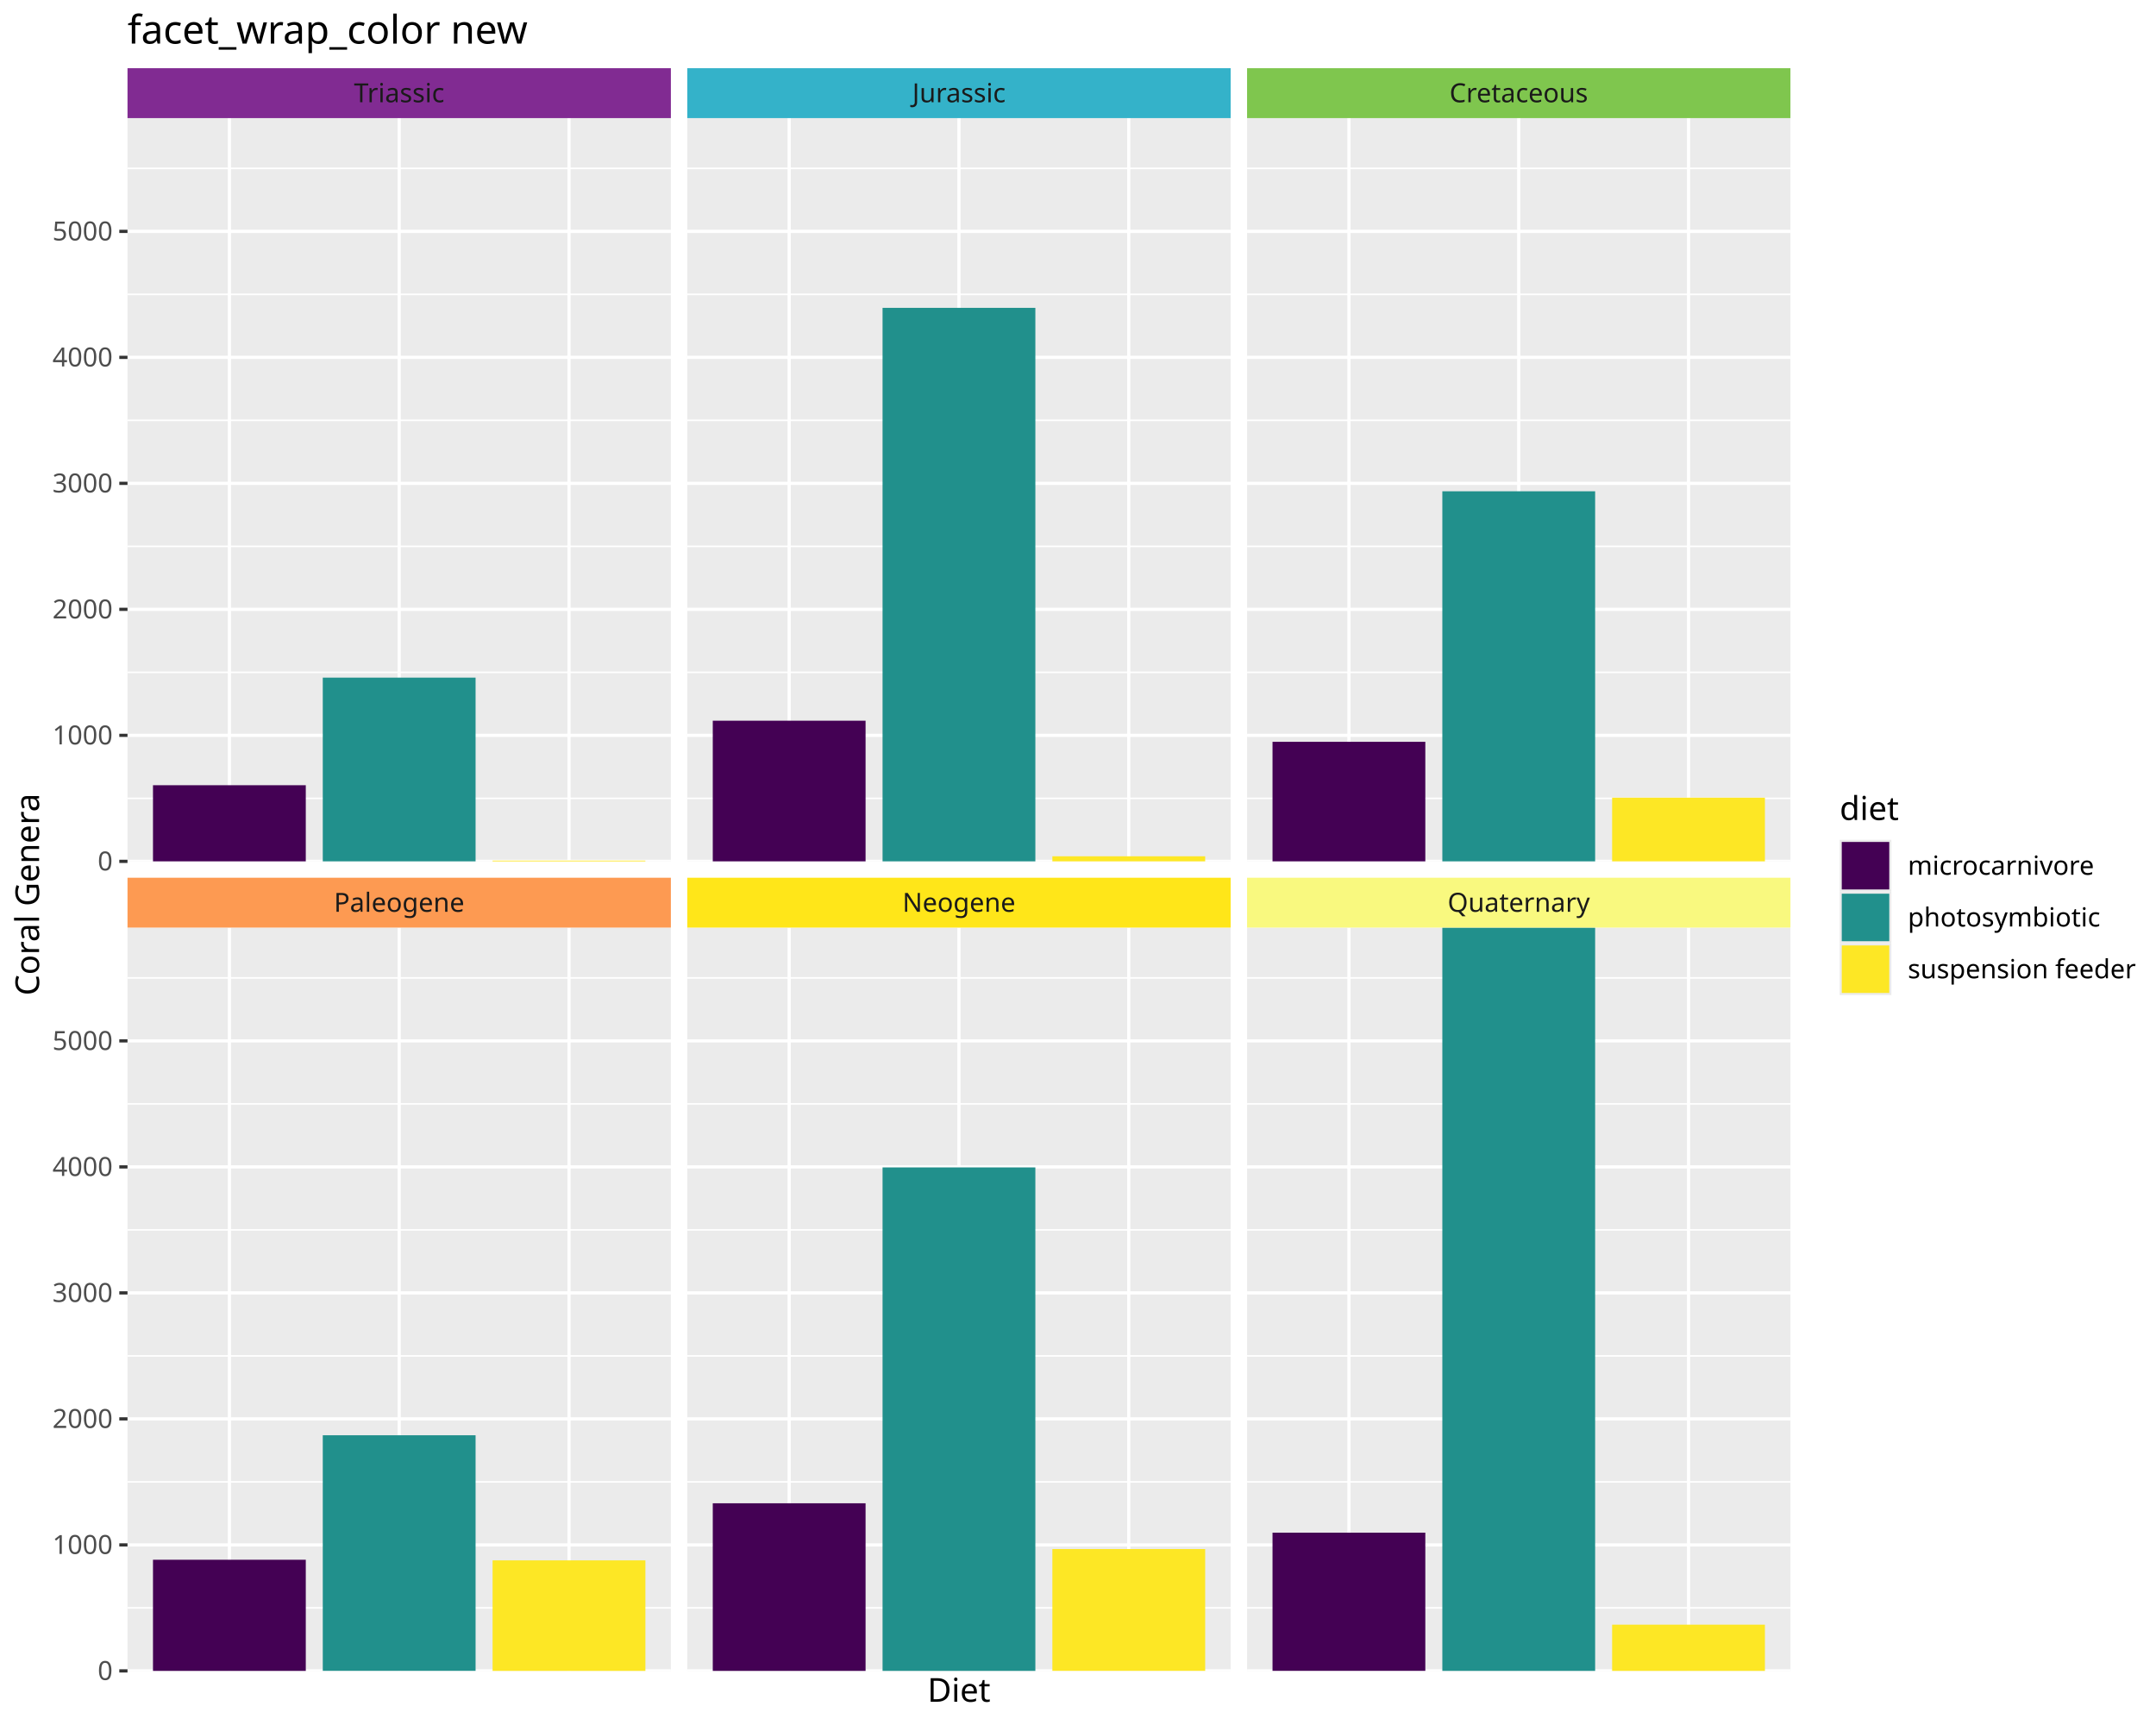
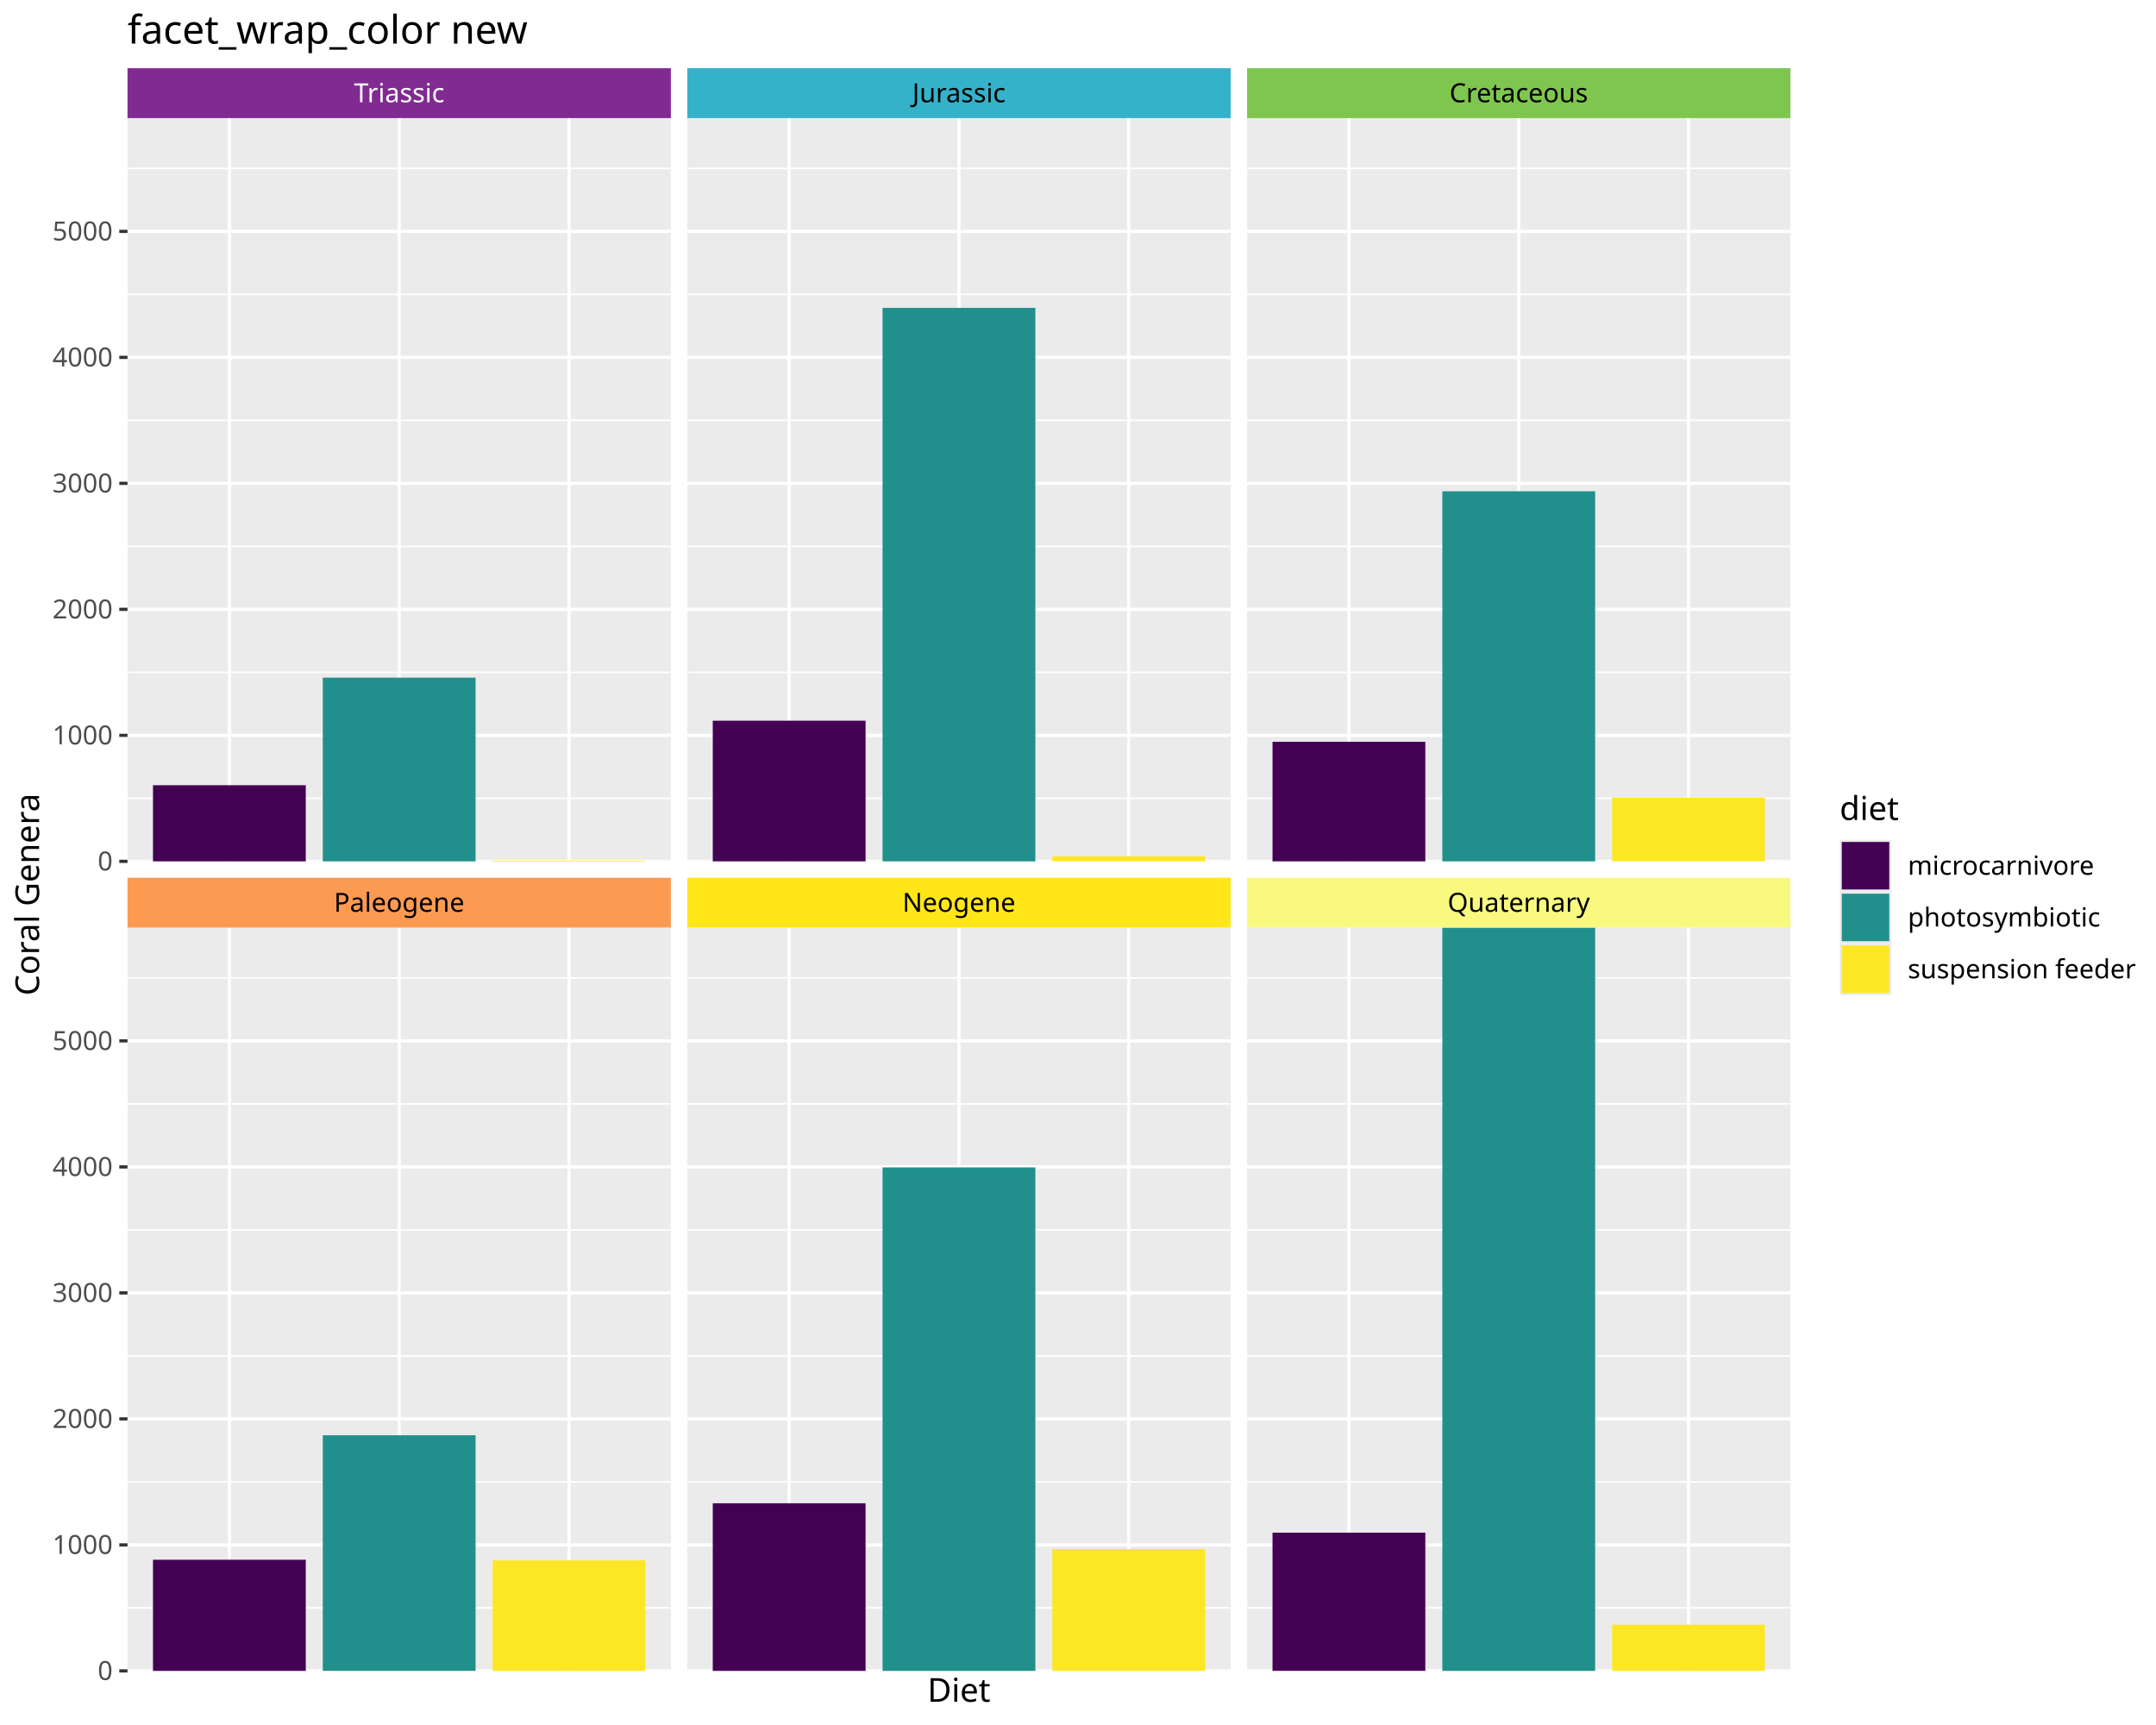
<svg xmlns="http://www.w3.org/2000/svg" class="svglite" data-engine-version="2.0" width="720.00pt" height="576.00pt" viewBox="0 0 720.00 576.00">
  <defs>
    <style type="text/css">
    .svglite line, .svglite polyline, .svglite polygon, .svglite path, .svglite rect, .svglite circle {
      fill: none;
      stroke: #000000;
      stroke-linecap: round;
      stroke-linejoin: round;
      stroke-miterlimit: 10.00;
    }
  </style>
  </defs>
  <rect width="100%" height="100%" style="stroke: none; fill: #FFFFFF;" />
  <defs>
    <clipPath id="cpMC4wMHw3MjAuMDB8MC4wMHw1NzYuMDA=">
      <rect x="0.00" y="0.00" width="720.00" height="576.00" />
    </clipPath>
  </defs>
  <g clip-path="url(#cpMC4wMHw3MjAuMDB8MC4wMHw1NzYuMDA=)">
    <rect x="0.00" y="0.00" width="720.00" height="576.00" style="stroke-width: 1.07; stroke: #FFFFFF; fill: #FFFFFF;" />
  </g>
  <defs>
    <clipPath id="cpNDIuNTh8MjI0LjA0fDM5LjQzfDI4Ny42Mg==">
      <rect x="42.58" y="39.43" width="181.46" height="248.18" />
    </clipPath>
  </defs>
  <g clip-path="url(#cpNDIuNTh8MjI0LjA0fDM5LjQzfDI4Ny42Mg==)">
    <rect x="42.58" y="39.43" width="181.46" height="248.18" style="stroke-width: 1.07; stroke: none; fill: #EBEBEB;" />
    <polyline points="42.58,266.58 224.04,266.58 " style="stroke-width: 0.53; stroke: #FFFFFF; stroke-linecap: butt;" />
    <polyline points="42.58,224.51 224.04,224.51 " style="stroke-width: 0.53; stroke: #FFFFFF; stroke-linecap: butt;" />
    <polyline points="42.58,182.44 224.04,182.44 " style="stroke-width: 0.53; stroke: #FFFFFF; stroke-linecap: butt;" />
    <polyline points="42.58,140.36 224.04,140.36 " style="stroke-width: 0.53; stroke: #FFFFFF; stroke-linecap: butt;" />
    <polyline points="42.58,98.29 224.04,98.29 " style="stroke-width: 0.53; stroke: #FFFFFF; stroke-linecap: butt;" />
    <polyline points="42.58,56.22 224.04,56.22 " style="stroke-width: 0.53; stroke: #FFFFFF; stroke-linecap: butt;" />
    <polyline points="42.58,287.62 224.04,287.62 " style="stroke-width: 1.07; stroke: #FFFFFF; stroke-linecap: butt;" />
    <polyline points="42.58,245.54 224.04,245.54 " style="stroke-width: 1.07; stroke: #FFFFFF; stroke-linecap: butt;" />
    <polyline points="42.58,203.47 224.04,203.47 " style="stroke-width: 1.07; stroke: #FFFFFF; stroke-linecap: butt;" />
    <polyline points="42.58,161.40 224.04,161.40 " style="stroke-width: 1.07; stroke: #FFFFFF; stroke-linecap: butt;" />
    <polyline points="42.58,119.33 224.04,119.33 " style="stroke-width: 1.07; stroke: #FFFFFF; stroke-linecap: butt;" />
    <polyline points="42.58,77.26 224.04,77.26 " style="stroke-width: 1.07; stroke: #FFFFFF; stroke-linecap: butt;" />
    <polyline points="76.61,287.62 76.61,39.43 " style="stroke-width: 1.07; stroke: #FFFFFF; stroke-linecap: butt;" />
    <polyline points="133.31,287.62 133.31,39.43 " style="stroke-width: 1.07; stroke: #FFFFFF; stroke-linecap: butt;" />
    <polyline points="190.02,287.62 190.02,39.43 " style="stroke-width: 1.07; stroke: #FFFFFF; stroke-linecap: butt;" />
    <rect x="164.50" y="287.36" width="51.03" height="0.25" style="stroke-width: 1.07; stroke: none; stroke-linecap: butt; stroke-linejoin: miter; fill: #FDE725;" />
    <rect x="107.79" y="226.27" width="51.03" height="61.34" style="stroke-width: 1.07; stroke: none; stroke-linecap: butt; stroke-linejoin: miter; fill: #21908C;" />
    <rect x="51.09" y="262.20" width="51.03" height="25.41" style="stroke-width: 1.07; stroke: none; stroke-linecap: butt; stroke-linejoin: miter; fill: #440154;" />
  </g>
  <g clip-path="url(#cpMC4wMHw3MjAuMDB8MC4wMHw1NzYuMDA=)">
</g>
  <defs>
    <clipPath id="cpNDIuNTh8MjI0LjA0fDMwOS43NXw1NTcuOTM=">
      <rect x="42.58" y="309.75" width="181.46" height="248.18" />
    </clipPath>
  </defs>
  <g clip-path="url(#cpNDIuNTh8MjI0LjA0fDMwOS43NXw1NTcuOTM=)">
    <rect x="42.58" y="309.75" width="181.46" height="248.18" style="stroke-width: 1.07; stroke: none; fill: #EBEBEB;" />
    <polyline points="42.58,536.89 224.04,536.89 " style="stroke-width: 0.53; stroke: #FFFFFF; stroke-linecap: butt;" />
    <polyline points="42.58,494.82 224.04,494.82 " style="stroke-width: 0.53; stroke: #FFFFFF; stroke-linecap: butt;" />
    <polyline points="42.58,452.75 224.04,452.75 " style="stroke-width: 0.53; stroke: #FFFFFF; stroke-linecap: butt;" />
    <polyline points="42.58,410.68 224.04,410.68 " style="stroke-width: 0.53; stroke: #FFFFFF; stroke-linecap: butt;" />
    <polyline points="42.58,368.60 224.04,368.60 " style="stroke-width: 0.53; stroke: #FFFFFF; stroke-linecap: butt;" />
    <polyline points="42.58,326.53 224.04,326.53 " style="stroke-width: 0.53; stroke: #FFFFFF; stroke-linecap: butt;" />
    <polyline points="42.58,557.93 224.04,557.93 " style="stroke-width: 1.07; stroke: #FFFFFF; stroke-linecap: butt;" />
    <polyline points="42.58,515.86 224.04,515.86 " style="stroke-width: 1.07; stroke: #FFFFFF; stroke-linecap: butt;" />
    <polyline points="42.58,473.78 224.04,473.78 " style="stroke-width: 1.07; stroke: #FFFFFF; stroke-linecap: butt;" />
    <polyline points="42.58,431.71 224.04,431.71 " style="stroke-width: 1.07; stroke: #FFFFFF; stroke-linecap: butt;" />
    <polyline points="42.58,389.64 224.04,389.64 " style="stroke-width: 1.07; stroke: #FFFFFF; stroke-linecap: butt;" />
    <polyline points="42.58,347.57 224.04,347.57 " style="stroke-width: 1.07; stroke: #FFFFFF; stroke-linecap: butt;" />
    <polyline points="76.61,557.93 76.61,309.75 " style="stroke-width: 1.07; stroke: #FFFFFF; stroke-linecap: butt;" />
    <polyline points="133.31,557.93 133.31,309.75 " style="stroke-width: 1.07; stroke: #FFFFFF; stroke-linecap: butt;" />
    <polyline points="190.02,557.93 190.02,309.75 " style="stroke-width: 1.07; stroke: #FFFFFF; stroke-linecap: butt;" />
    <rect x="164.50" y="521.03" width="51.03" height="36.90" style="stroke-width: 1.07; stroke: none; stroke-linecap: butt; stroke-linejoin: miter; fill: #FDE725;" />
    <rect x="107.79" y="479.25" width="51.03" height="78.67" style="stroke-width: 1.07; stroke: none; stroke-linecap: butt; stroke-linejoin: miter; fill: #21908C;" />
    <rect x="51.09" y="520.82" width="51.03" height="37.11" style="stroke-width: 1.07; stroke: none; stroke-linecap: butt; stroke-linejoin: miter; fill: #440154;" />
  </g>
  <g clip-path="url(#cpMC4wMHw3MjAuMDB8MC4wMHw1NzYuMDA=)">
</g>
  <defs>
    <clipPath id="cpMjI5LjUyfDQxMC45OHwzOS40M3wyODcuNjI=">
      <rect x="229.52" y="39.43" width="181.46" height="248.18" />
    </clipPath>
  </defs>
  <g clip-path="url(#cpMjI5LjUyfDQxMC45OHwzOS40M3wyODcuNjI=)">
    <rect x="229.52" y="39.43" width="181.46" height="248.18" style="stroke-width: 1.07; stroke: none; fill: #EBEBEB;" />
    <polyline points="229.52,266.58 410.98,266.58 " style="stroke-width: 0.53; stroke: #FFFFFF; stroke-linecap: butt;" />
    <polyline points="229.52,224.51 410.98,224.51 " style="stroke-width: 0.53; stroke: #FFFFFF; stroke-linecap: butt;" />
    <polyline points="229.52,182.44 410.98,182.44 " style="stroke-width: 0.53; stroke: #FFFFFF; stroke-linecap: butt;" />
    <polyline points="229.52,140.36 410.98,140.36 " style="stroke-width: 0.53; stroke: #FFFFFF; stroke-linecap: butt;" />
    <polyline points="229.52,98.29 410.98,98.29 " style="stroke-width: 0.53; stroke: #FFFFFF; stroke-linecap: butt;" />
    <polyline points="229.52,56.22 410.98,56.22 " style="stroke-width: 0.53; stroke: #FFFFFF; stroke-linecap: butt;" />
    <polyline points="229.52,287.62 410.98,287.62 " style="stroke-width: 1.07; stroke: #FFFFFF; stroke-linecap: butt;" />
    <polyline points="229.52,245.54 410.98,245.54 " style="stroke-width: 1.07; stroke: #FFFFFF; stroke-linecap: butt;" />
    <polyline points="229.52,203.47 410.98,203.47 " style="stroke-width: 1.07; stroke: #FFFFFF; stroke-linecap: butt;" />
    <polyline points="229.52,161.40 410.98,161.40 " style="stroke-width: 1.07; stroke: #FFFFFF; stroke-linecap: butt;" />
    <polyline points="229.52,119.33 410.98,119.33 " style="stroke-width: 1.07; stroke: #FFFFFF; stroke-linecap: butt;" />
    <polyline points="229.52,77.26 410.98,77.26 " style="stroke-width: 1.07; stroke: #FFFFFF; stroke-linecap: butt;" />
    <polyline points="263.54,287.62 263.54,39.43 " style="stroke-width: 1.07; stroke: #FFFFFF; stroke-linecap: butt;" />
    <polyline points="320.25,287.62 320.25,39.43 " style="stroke-width: 1.07; stroke: #FFFFFF; stroke-linecap: butt;" />
    <polyline points="376.95,287.62 376.95,39.43 " style="stroke-width: 1.07; stroke: #FFFFFF; stroke-linecap: butt;" />
    <rect x="351.44" y="285.93" width="51.03" height="1.68" style="stroke-width: 1.07; stroke: none; stroke-linecap: butt; stroke-linejoin: miter; fill: #FDE725;" />
    <rect x="294.73" y="102.79" width="51.03" height="184.82" style="stroke-width: 1.07; stroke: none; stroke-linecap: butt; stroke-linejoin: miter; fill: #21908C;" />
    <rect x="238.03" y="240.66" width="51.03" height="46.95" style="stroke-width: 1.07; stroke: none; stroke-linecap: butt; stroke-linejoin: miter; fill: #440154;" />
  </g>
  <g clip-path="url(#cpMC4wMHw3MjAuMDB8MC4wMHw1NzYuMDA=)">
</g>
  <defs>
    <clipPath id="cpMjI5LjUyfDQxMC45OHwzMDkuNzV8NTU3Ljkz">
      <rect x="229.52" y="309.75" width="181.46" height="248.18" />
    </clipPath>
  </defs>
  <g clip-path="url(#cpMjI5LjUyfDQxMC45OHwzMDkuNzV8NTU3Ljkz)">
    <rect x="229.52" y="309.75" width="181.46" height="248.18" style="stroke-width: 1.07; stroke: none; fill: #EBEBEB;" />
    <polyline points="229.52,536.89 410.98,536.89 " style="stroke-width: 0.53; stroke: #FFFFFF; stroke-linecap: butt;" />
    <polyline points="229.52,494.82 410.98,494.82 " style="stroke-width: 0.53; stroke: #FFFFFF; stroke-linecap: butt;" />
    <polyline points="229.52,452.75 410.98,452.75 " style="stroke-width: 0.53; stroke: #FFFFFF; stroke-linecap: butt;" />
    <polyline points="229.52,410.68 410.98,410.68 " style="stroke-width: 0.53; stroke: #FFFFFF; stroke-linecap: butt;" />
    <polyline points="229.52,368.60 410.98,368.60 " style="stroke-width: 0.53; stroke: #FFFFFF; stroke-linecap: butt;" />
    <polyline points="229.52,326.53 410.98,326.53 " style="stroke-width: 0.53; stroke: #FFFFFF; stroke-linecap: butt;" />
    <polyline points="229.52,557.93 410.98,557.93 " style="stroke-width: 1.07; stroke: #FFFFFF; stroke-linecap: butt;" />
    <polyline points="229.52,515.86 410.98,515.86 " style="stroke-width: 1.07; stroke: #FFFFFF; stroke-linecap: butt;" />
    <polyline points="229.52,473.78 410.98,473.78 " style="stroke-width: 1.07; stroke: #FFFFFF; stroke-linecap: butt;" />
    <polyline points="229.52,431.71 410.98,431.71 " style="stroke-width: 1.07; stroke: #FFFFFF; stroke-linecap: butt;" />
    <polyline points="229.52,389.64 410.98,389.64 " style="stroke-width: 1.07; stroke: #FFFFFF; stroke-linecap: butt;" />
    <polyline points="229.52,347.57 410.98,347.57 " style="stroke-width: 1.07; stroke: #FFFFFF; stroke-linecap: butt;" />
    <polyline points="263.54,557.93 263.54,309.75 " style="stroke-width: 1.07; stroke: #FFFFFF; stroke-linecap: butt;" />
    <polyline points="320.25,557.93 320.25,309.75 " style="stroke-width: 1.07; stroke: #FFFFFF; stroke-linecap: butt;" />
    <polyline points="376.95,557.93 376.95,309.75 " style="stroke-width: 1.07; stroke: #FFFFFF; stroke-linecap: butt;" />
    <rect x="351.44" y="517.24" width="51.03" height="40.68" style="stroke-width: 1.07; stroke: none; stroke-linecap: butt; stroke-linejoin: miter; fill: #FDE725;" />
    <rect x="294.73" y="389.81" width="51.03" height="168.12" style="stroke-width: 1.07; stroke: none; stroke-linecap: butt; stroke-linejoin: miter; fill: #21908C;" />
    <rect x="238.03" y="501.97" width="51.03" height="55.96" style="stroke-width: 1.07; stroke: none; stroke-linecap: butt; stroke-linejoin: miter; fill: #440154;" />
  </g>
  <g clip-path="url(#cpMC4wMHw3MjAuMDB8MC4wMHw1NzYuMDA=)">
</g>
  <defs>
    <clipPath id="cpNDE2LjQ2fDU5Ny45MXwzOS40M3wyODcuNjI=">
      <rect x="416.46" y="39.43" width="181.46" height="248.18" />
    </clipPath>
  </defs>
  <g clip-path="url(#cpNDE2LjQ2fDU5Ny45MXwzOS40M3wyODcuNjI=)">
    <rect x="416.46" y="39.43" width="181.46" height="248.18" style="stroke-width: 1.07; stroke: none; fill: #EBEBEB;" />
    <polyline points="416.46,266.58 597.91,266.58 " style="stroke-width: 0.53; stroke: #FFFFFF; stroke-linecap: butt;" />
    <polyline points="416.46,224.51 597.91,224.51 " style="stroke-width: 0.53; stroke: #FFFFFF; stroke-linecap: butt;" />
    <polyline points="416.46,182.44 597.91,182.44 " style="stroke-width: 0.53; stroke: #FFFFFF; stroke-linecap: butt;" />
    <polyline points="416.46,140.36 597.91,140.36 " style="stroke-width: 0.53; stroke: #FFFFFF; stroke-linecap: butt;" />
    <polyline points="416.46,98.29 597.91,98.29 " style="stroke-width: 0.53; stroke: #FFFFFF; stroke-linecap: butt;" />
    <polyline points="416.46,56.22 597.91,56.22 " style="stroke-width: 0.53; stroke: #FFFFFF; stroke-linecap: butt;" />
    <polyline points="416.46,287.62 597.91,287.62 " style="stroke-width: 1.07; stroke: #FFFFFF; stroke-linecap: butt;" />
    <polyline points="416.46,245.54 597.91,245.54 " style="stroke-width: 1.07; stroke: #FFFFFF; stroke-linecap: butt;" />
    <polyline points="416.46,203.47 597.91,203.47 " style="stroke-width: 1.07; stroke: #FFFFFF; stroke-linecap: butt;" />
    <polyline points="416.46,161.40 597.91,161.40 " style="stroke-width: 1.07; stroke: #FFFFFF; stroke-linecap: butt;" />
    <polyline points="416.46,119.33 597.91,119.33 " style="stroke-width: 1.07; stroke: #FFFFFF; stroke-linecap: butt;" />
    <polyline points="416.46,77.26 597.91,77.26 " style="stroke-width: 1.07; stroke: #FFFFFF; stroke-linecap: butt;" />
    <polyline points="450.48,287.62 450.48,39.43 " style="stroke-width: 1.07; stroke: #FFFFFF; stroke-linecap: butt;" />
    <polyline points="507.19,287.62 507.19,39.43 " style="stroke-width: 1.07; stroke: #FFFFFF; stroke-linecap: butt;" />
    <polyline points="563.89,287.62 563.89,39.43 " style="stroke-width: 1.07; stroke: #FFFFFF; stroke-linecap: butt;" />
    <rect x="538.37" y="266.37" width="51.03" height="21.25" style="stroke-width: 1.07; stroke: none; stroke-linecap: butt; stroke-linejoin: miter; fill: #FDE725;" />
    <rect x="481.67" y="164.05" width="51.03" height="123.57" style="stroke-width: 1.07; stroke: none; stroke-linecap: butt; stroke-linejoin: miter; fill: #21908C;" />
    <rect x="424.96" y="247.69" width="51.03" height="39.93" style="stroke-width: 1.07; stroke: none; stroke-linecap: butt; stroke-linejoin: miter; fill: #440154;" />
  </g>
  <g clip-path="url(#cpMC4wMHw3MjAuMDB8MC4wMHw1NzYuMDA=)">
</g>
  <defs>
    <clipPath id="cpNDE2LjQ2fDU5Ny45MXwzMDkuNzV8NTU3Ljkz">
      <rect x="416.46" y="309.75" width="181.46" height="248.18" />
    </clipPath>
  </defs>
  <g clip-path="url(#cpNDE2LjQ2fDU5Ny45MXwzMDkuNzV8NTU3Ljkz)">
    <rect x="416.46" y="309.75" width="181.46" height="248.18" style="stroke-width: 1.07; stroke: none; fill: #EBEBEB;" />
    <polyline points="416.46,536.89 597.91,536.89 " style="stroke-width: 0.53; stroke: #FFFFFF; stroke-linecap: butt;" />
    <polyline points="416.46,494.82 597.91,494.82 " style="stroke-width: 0.53; stroke: #FFFFFF; stroke-linecap: butt;" />
    <polyline points="416.46,452.75 597.91,452.75 " style="stroke-width: 0.53; stroke: #FFFFFF; stroke-linecap: butt;" />
    <polyline points="416.46,410.68 597.91,410.68 " style="stroke-width: 0.53; stroke: #FFFFFF; stroke-linecap: butt;" />
    <polyline points="416.46,368.60 597.91,368.60 " style="stroke-width: 0.53; stroke: #FFFFFF; stroke-linecap: butt;" />
    <polyline points="416.46,326.53 597.91,326.53 " style="stroke-width: 0.53; stroke: #FFFFFF; stroke-linecap: butt;" />
    <polyline points="416.46,557.93 597.91,557.93 " style="stroke-width: 1.07; stroke: #FFFFFF; stroke-linecap: butt;" />
    <polyline points="416.46,515.86 597.91,515.86 " style="stroke-width: 1.07; stroke: #FFFFFF; stroke-linecap: butt;" />
    <polyline points="416.46,473.78 597.91,473.78 " style="stroke-width: 1.07; stroke: #FFFFFF; stroke-linecap: butt;" />
    <polyline points="416.46,431.71 597.91,431.71 " style="stroke-width: 1.07; stroke: #FFFFFF; stroke-linecap: butt;" />
    <polyline points="416.46,389.64 597.91,389.64 " style="stroke-width: 1.07; stroke: #FFFFFF; stroke-linecap: butt;" />
    <polyline points="416.46,347.57 597.91,347.57 " style="stroke-width: 1.07; stroke: #FFFFFF; stroke-linecap: butt;" />
    <polyline points="450.48,557.93 450.48,309.75 " style="stroke-width: 1.07; stroke: #FFFFFF; stroke-linecap: butt;" />
    <polyline points="507.19,557.93 507.19,309.75 " style="stroke-width: 1.07; stroke: #FFFFFF; stroke-linecap: butt;" />
    <polyline points="563.89,557.93 563.89,309.75 " style="stroke-width: 1.07; stroke: #FFFFFF; stroke-linecap: butt;" />
    <rect x="538.37" y="542.49" width="51.03" height="15.44" style="stroke-width: 1.07; stroke: none; stroke-linecap: butt; stroke-linejoin: miter; fill: #FDE725;" />
    <rect x="481.67" y="309.75" width="51.03" height="248.18" style="stroke-width: 1.07; stroke: none; stroke-linecap: butt; stroke-linejoin: miter; fill: #21908C;" />
    <rect x="424.96" y="511.77" width="51.03" height="46.15" style="stroke-width: 1.07; stroke: none; stroke-linecap: butt; stroke-linejoin: miter; fill: #440154;" />
  </g>
  <g clip-path="url(#cpMC4wMHw3MjAuMDB8MC4wMHw1NzYuMDA=)">
</g>
  <defs>
    <clipPath id="cpNDIuNTh8MjI0LjA0fDI5My4wOXwzMDkuNzU=">
      <rect x="42.58" y="293.09" width="181.46" height="16.65" />
    </clipPath>
  </defs>
  <g clip-path="url(#cpNDIuNTh8MjI0LjA0fDI5My4wOXwzMDkuNzU=)">
    <rect x="42.58" y="293.09" width="181.46" height="16.65" style="stroke-width: 1.07; stroke: none; fill: #FD9A52;" />
-     <text x="133.31" y="304.45" text-anchor="middle" style="font-size: 8.80px; fill: #1A1A1A; font-family: sans;" textLength="42.09px" lengthAdjust="spacingAndGlyphs">Paleogene</text>
+     <text x="133.31" y="304.45" text-anchor="middle" style="font-size: 8.80px; font-family: sans;" textLength="42.09px" lengthAdjust="spacingAndGlyphs">Paleogene</text>
  </g>
  <g clip-path="url(#cpMC4wMHw3MjAuMDB8MC4wMHw1NzYuMDA=)">
</g>
  <defs>
    <clipPath id="cpMjI5LjUyfDQxMC45OHwyOTMuMDl8MzA5Ljc1">
      <rect x="229.52" y="293.09" width="181.46" height="16.65" />
    </clipPath>
  </defs>
  <g clip-path="url(#cpMjI5LjUyfDQxMC45OHwyOTMuMDl8MzA5Ljc1)">
    <rect x="229.52" y="293.09" width="181.46" height="16.65" style="stroke-width: 1.07; stroke: none; fill: #FFE619;" />
-     <text x="320.25" y="304.45" text-anchor="middle" style="font-size: 8.80px; fill: #1A1A1A; font-family: sans;" textLength="35.72px" lengthAdjust="spacingAndGlyphs">Neogene</text>
+     <text x="320.25" y="304.45" text-anchor="middle" style="font-size: 8.80px; font-family: sans;" textLength="35.72px" lengthAdjust="spacingAndGlyphs">Neogene</text>
  </g>
  <g clip-path="url(#cpMC4wMHw3MjAuMDB8MC4wMHw1NzYuMDA=)">
</g>
  <defs>
    <clipPath id="cpNDE2LjQ2fDU5Ny45MXwyOTMuMDl8MzA5Ljc1">
      <rect x="416.46" y="293.09" width="181.46" height="16.65" />
    </clipPath>
  </defs>
  <g clip-path="url(#cpNDE2LjQ2fDU5Ny45MXwyOTMuMDl8MzA5Ljc1)">
    <rect x="416.46" y="293.09" width="181.46" height="16.65" style="stroke-width: 1.07; stroke: none; fill: #F9F97F;" />
-     <text x="507.19" y="304.45" text-anchor="middle" style="font-size: 8.80px; fill: #1A1A1A; font-family: sans;" textLength="44.03px" lengthAdjust="spacingAndGlyphs">Quaternary</text>
+     <text x="507.19" y="304.45" text-anchor="middle" style="font-size: 8.80px; font-family: sans;" textLength="44.03px" lengthAdjust="spacingAndGlyphs">Quaternary</text>
  </g>
  <g clip-path="url(#cpMC4wMHw3MjAuMDB8MC4wMHw1NzYuMDA=)">
</g>
  <defs>
    <clipPath id="cpNDIuNTh8MjI0LjA0fDIyLjc4fDM5LjQz">
      <rect x="42.58" y="22.78" width="181.46" height="16.65" />
    </clipPath>
  </defs>
  <g clip-path="url(#cpNDIuNTh8MjI0LjA0fDIyLjc4fDM5LjQz)">
    <rect x="42.58" y="22.78" width="181.46" height="16.65" style="stroke-width: 1.07; stroke: none; fill: #812B92;" />
-     <text x="133.31" y="34.14" text-anchor="middle" style="font-size: 8.80px; fill: #1A1A1A; font-family: sans;" textLength="30.32px" lengthAdjust="spacingAndGlyphs">Triassic</text>
+     <text x="133.31" y="34.14" text-anchor="middle" style="font-size: 8.80px; fill: #FFFFFF; font-family: sans;" textLength="30.32px" lengthAdjust="spacingAndGlyphs">Triassic</text>
  </g>
  <g clip-path="url(#cpMC4wMHw3MjAuMDB8MC4wMHw1NzYuMDA=)">
</g>
  <defs>
    <clipPath id="cpMjI5LjUyfDQxMC45OHwyMi43OHwzOS40Mw==">
      <rect x="229.52" y="22.78" width="181.46" height="16.65" />
    </clipPath>
  </defs>
  <g clip-path="url(#cpMjI5LjUyfDQxMC45OHwyMi43OHwzOS40Mw==)">
    <rect x="229.52" y="22.78" width="181.46" height="16.65" style="stroke-width: 1.07; stroke: none; fill: #34B2C9;" />
-     <text x="320.25" y="34.14" text-anchor="middle" style="font-size: 8.80px; fill: #1A1A1A; font-family: sans;" textLength="32.29px" lengthAdjust="spacingAndGlyphs">Jurassic</text>
+     <text x="320.25" y="34.14" text-anchor="middle" style="font-size: 8.80px; font-family: sans;" textLength="32.29px" lengthAdjust="spacingAndGlyphs">Jurassic</text>
  </g>
  <g clip-path="url(#cpMC4wMHw3MjAuMDB8MC4wMHw1NzYuMDA=)">
</g>
  <defs>
    <clipPath id="cpNDE2LjQ2fDU5Ny45MXwyMi43OHwzOS40Mw==">
      <rect x="416.46" y="22.78" width="181.46" height="16.65" />
    </clipPath>
  </defs>
  <g clip-path="url(#cpNDE2LjQ2fDU5Ny45MXwyMi43OHwzOS40Mw==)">
    <rect x="416.46" y="22.78" width="181.46" height="16.65" style="stroke-width: 1.07; stroke: none; fill: #7FC64E;" />
-     <text x="507.19" y="34.14" text-anchor="middle" style="font-size: 8.80px; fill: #1A1A1A; font-family: sans;" textLength="45.01px" lengthAdjust="spacingAndGlyphs">Cretaceous</text>
+     <text x="507.19" y="34.14" text-anchor="middle" style="font-size: 8.80px; font-family: sans;" textLength="45.01px" lengthAdjust="spacingAndGlyphs">Cretaceous</text>
  </g>
  <g clip-path="url(#cpMC4wMHw3MjAuMDB8MC4wMHw1NzYuMDA=)">
    <polyline points="76.61,557.93 76.61,557.93 " style="stroke-width: 1.07; stroke: #333333; stroke-linecap: butt;" />
    <polyline points="133.31,557.93 133.31,557.93 " style="stroke-width: 1.07; stroke: #333333; stroke-linecap: butt;" />
    <polyline points="190.02,557.93 190.02,557.93 " style="stroke-width: 1.07; stroke: #333333; stroke-linecap: butt;" />
    <polyline points="263.54,557.93 263.54,557.93 " style="stroke-width: 1.07; stroke: #333333; stroke-linecap: butt;" />
    <polyline points="320.25,557.93 320.25,557.93 " style="stroke-width: 1.07; stroke: #333333; stroke-linecap: butt;" />
    <polyline points="376.95,557.93 376.95,557.93 " style="stroke-width: 1.07; stroke: #333333; stroke-linecap: butt;" />
    <polyline points="450.48,557.93 450.48,557.93 " style="stroke-width: 1.07; stroke: #333333; stroke-linecap: butt;" />
    <polyline points="507.19,557.93 507.19,557.93 " style="stroke-width: 1.07; stroke: #333333; stroke-linecap: butt;" />
    <polyline points="563.89,557.93 563.89,557.93 " style="stroke-width: 1.07; stroke: #333333; stroke-linecap: butt;" />
    <text x="37.65" y="290.64" text-anchor="end" style="font-size: 8.80px; fill: #4D4D4D; font-family: sans;" textLength="4.89px" lengthAdjust="spacingAndGlyphs">0</text>
    <text x="37.65" y="248.57" text-anchor="end" style="font-size: 8.80px; fill: #4D4D4D; font-family: sans;" textLength="19.58px" lengthAdjust="spacingAndGlyphs">1000</text>
    <text x="37.65" y="206.50" text-anchor="end" style="font-size: 8.80px; fill: #4D4D4D; font-family: sans;" textLength="19.58px" lengthAdjust="spacingAndGlyphs">2000</text>
    <text x="37.65" y="164.43" text-anchor="end" style="font-size: 8.80px; fill: #4D4D4D; font-family: sans;" textLength="19.58px" lengthAdjust="spacingAndGlyphs">3000</text>
    <text x="37.65" y="122.36" text-anchor="end" style="font-size: 8.80px; fill: #4D4D4D; font-family: sans;" textLength="19.58px" lengthAdjust="spacingAndGlyphs">4000</text>
    <text x="37.65" y="80.28" text-anchor="end" style="font-size: 8.80px; fill: #4D4D4D; font-family: sans;" textLength="19.58px" lengthAdjust="spacingAndGlyphs">5000</text>
    <polyline points="39.84,287.62 42.58,287.62 " style="stroke-width: 1.07; stroke: #333333; stroke-linecap: butt;" />
    <polyline points="39.84,245.54 42.58,245.54 " style="stroke-width: 1.07; stroke: #333333; stroke-linecap: butt;" />
    <polyline points="39.84,203.47 42.58,203.47 " style="stroke-width: 1.07; stroke: #333333; stroke-linecap: butt;" />
    <polyline points="39.84,161.40 42.58,161.40 " style="stroke-width: 1.07; stroke: #333333; stroke-linecap: butt;" />
    <polyline points="39.84,119.33 42.58,119.33 " style="stroke-width: 1.07; stroke: #333333; stroke-linecap: butt;" />
    <polyline points="39.84,77.26 42.58,77.26 " style="stroke-width: 1.07; stroke: #333333; stroke-linecap: butt;" />
    <text x="37.65" y="560.96" text-anchor="end" style="font-size: 8.80px; fill: #4D4D4D; font-family: sans;" textLength="4.89px" lengthAdjust="spacingAndGlyphs">0</text>
    <text x="37.65" y="518.88" text-anchor="end" style="font-size: 8.80px; fill: #4D4D4D; font-family: sans;" textLength="19.58px" lengthAdjust="spacingAndGlyphs">1000</text>
    <text x="37.65" y="476.81" text-anchor="end" style="font-size: 8.80px; fill: #4D4D4D; font-family: sans;" textLength="19.58px" lengthAdjust="spacingAndGlyphs">2000</text>
    <text x="37.65" y="434.74" text-anchor="end" style="font-size: 8.80px; fill: #4D4D4D; font-family: sans;" textLength="19.58px" lengthAdjust="spacingAndGlyphs">3000</text>
    <text x="37.65" y="392.67" text-anchor="end" style="font-size: 8.80px; fill: #4D4D4D; font-family: sans;" textLength="19.58px" lengthAdjust="spacingAndGlyphs">4000</text>
    <text x="37.65" y="350.60" text-anchor="end" style="font-size: 8.80px; fill: #4D4D4D; font-family: sans;" textLength="19.58px" lengthAdjust="spacingAndGlyphs">5000</text>
    <polyline points="39.84,557.93 42.58,557.93 " style="stroke-width: 1.07; stroke: #333333; stroke-linecap: butt;" />
    <polyline points="39.84,515.86 42.58,515.86 " style="stroke-width: 1.07; stroke: #333333; stroke-linecap: butt;" />
    <polyline points="39.84,473.78 42.58,473.78 " style="stroke-width: 1.07; stroke: #333333; stroke-linecap: butt;" />
    <polyline points="39.84,431.71 42.58,431.71 " style="stroke-width: 1.07; stroke: #333333; stroke-linecap: butt;" />
    <polyline points="39.84,389.64 42.58,389.64 " style="stroke-width: 1.07; stroke: #333333; stroke-linecap: butt;" />
    <polyline points="39.84,347.57 42.58,347.57 " style="stroke-width: 1.07; stroke: #333333; stroke-linecap: butt;" />
    <text x="320.25" y="568.24" text-anchor="middle" style="font-size: 11.00px; font-family: sans;" textLength="19.56px" lengthAdjust="spacingAndGlyphs">Diet</text>
    <text transform="translate(13.05,298.68) rotate(-90)" text-anchor="middle" style="font-size: 11.00px; font-family: sans;" textLength="66.04px" lengthAdjust="spacingAndGlyphs">Coral Genera</text>
    <rect x="608.87" y="259.61" width="105.65" height="78.13" style="stroke-width: 1.07; stroke: none; fill: #FFFFFF;" />
    <text x="614.35" y="273.81" style="font-size: 11.00px; font-family: sans;" textLength="17.73px" lengthAdjust="spacingAndGlyphs">diet</text>
    <rect x="614.35" y="280.43" width="17.28" height="17.28" style="stroke-width: 1.07; stroke: none; fill: #EBEBEB;" />
    <rect x="615.06" y="281.14" width="15.86" height="15.86" style="stroke-width: 1.07; stroke: none; stroke-linecap: butt; stroke-linejoin: miter; fill: #440154;" />
    <rect x="614.35" y="297.71" width="17.28" height="17.28" style="stroke-width: 1.07; stroke: none; fill: #EBEBEB;" />
    <rect x="615.06" y="298.42" width="15.86" height="15.86" style="stroke-width: 1.07; stroke: none; stroke-linecap: butt; stroke-linejoin: miter; fill: #21908C;" />
    <rect x="614.35" y="314.99" width="17.28" height="17.28" style="stroke-width: 1.07; stroke: none; fill: #EBEBEB;" />
    <rect x="615.06" y="315.70" width="15.86" height="15.86" style="stroke-width: 1.07; stroke: none; stroke-linecap: butt; stroke-linejoin: miter; fill: #FDE725;" />
    <text x="637.11" y="292.10" style="font-size: 8.80px; font-family: sans;" textLength="57.72px" lengthAdjust="spacingAndGlyphs">microcarnivore</text>
    <text x="637.11" y="309.38" style="font-size: 8.80px; font-family: sans;" textLength="58.71px" lengthAdjust="spacingAndGlyphs">photosymbiotic</text>
    <text x="637.11" y="326.66" style="font-size: 8.80px; font-family: sans;" textLength="71.93px" lengthAdjust="spacingAndGlyphs">suspension feeder</text>
    <text x="42.58" y="14.56" style="font-size: 13.20px; font-family: sans;" textLength="128.42px" lengthAdjust="spacingAndGlyphs">facet_wrap_color new</text>
  </g>
</svg>
